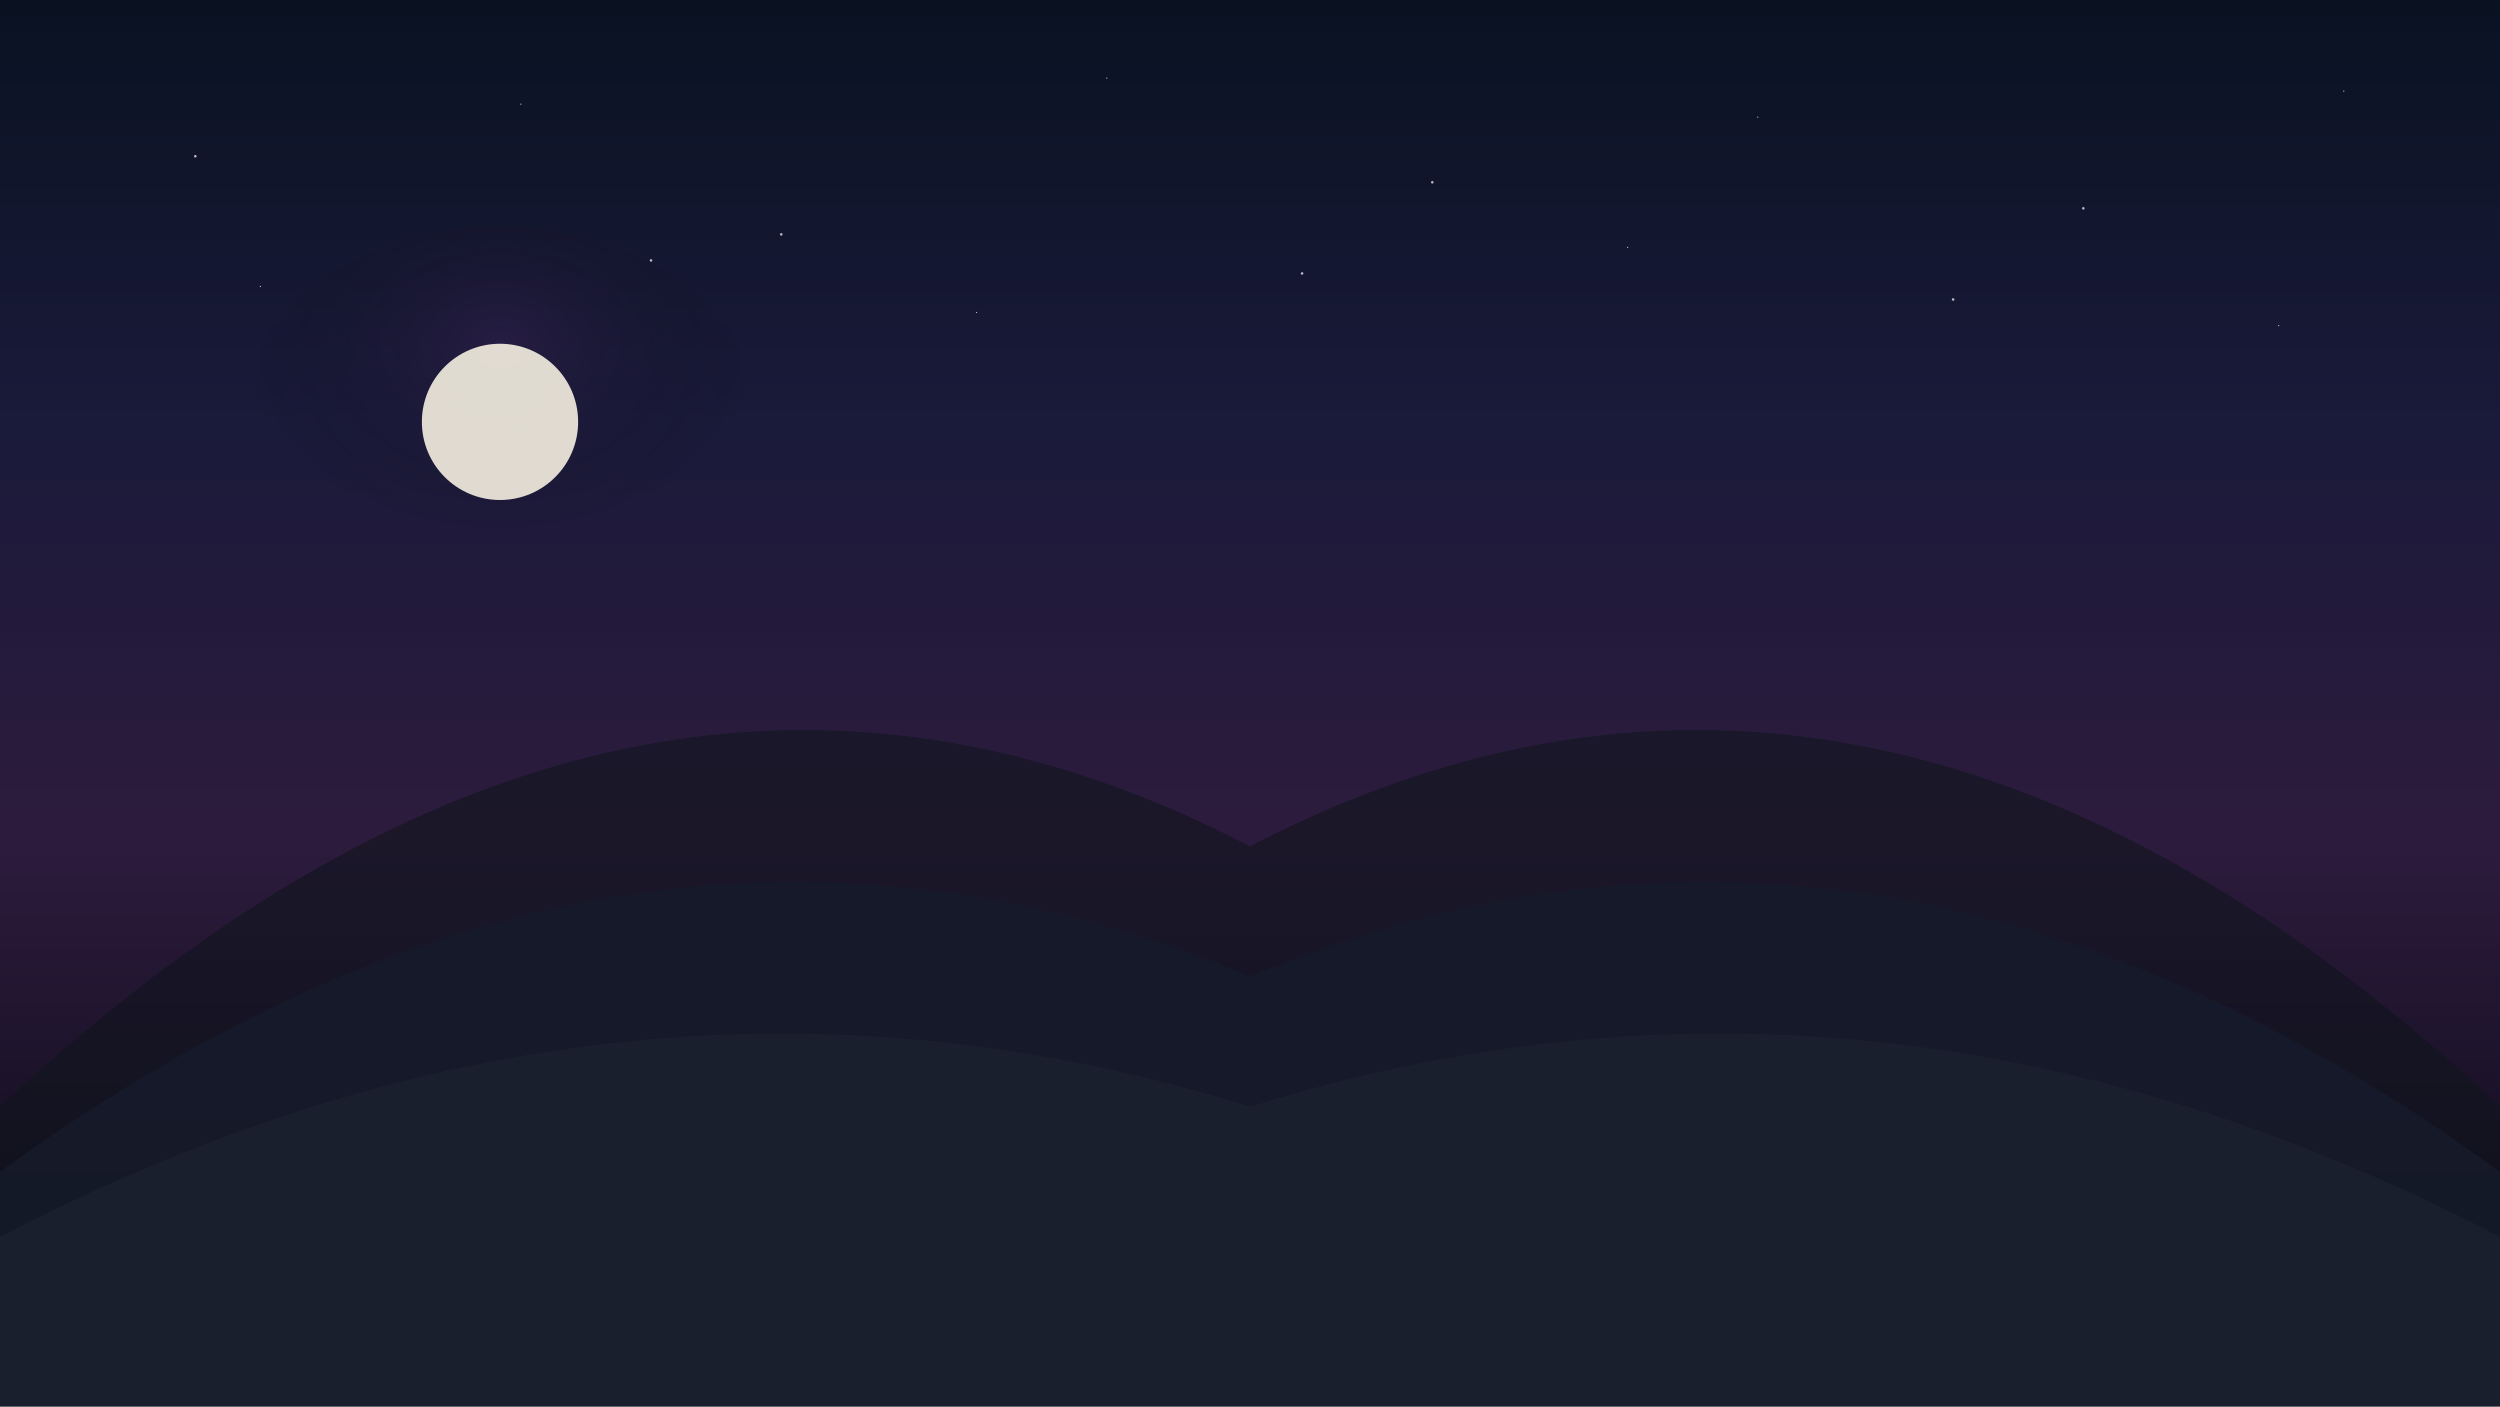
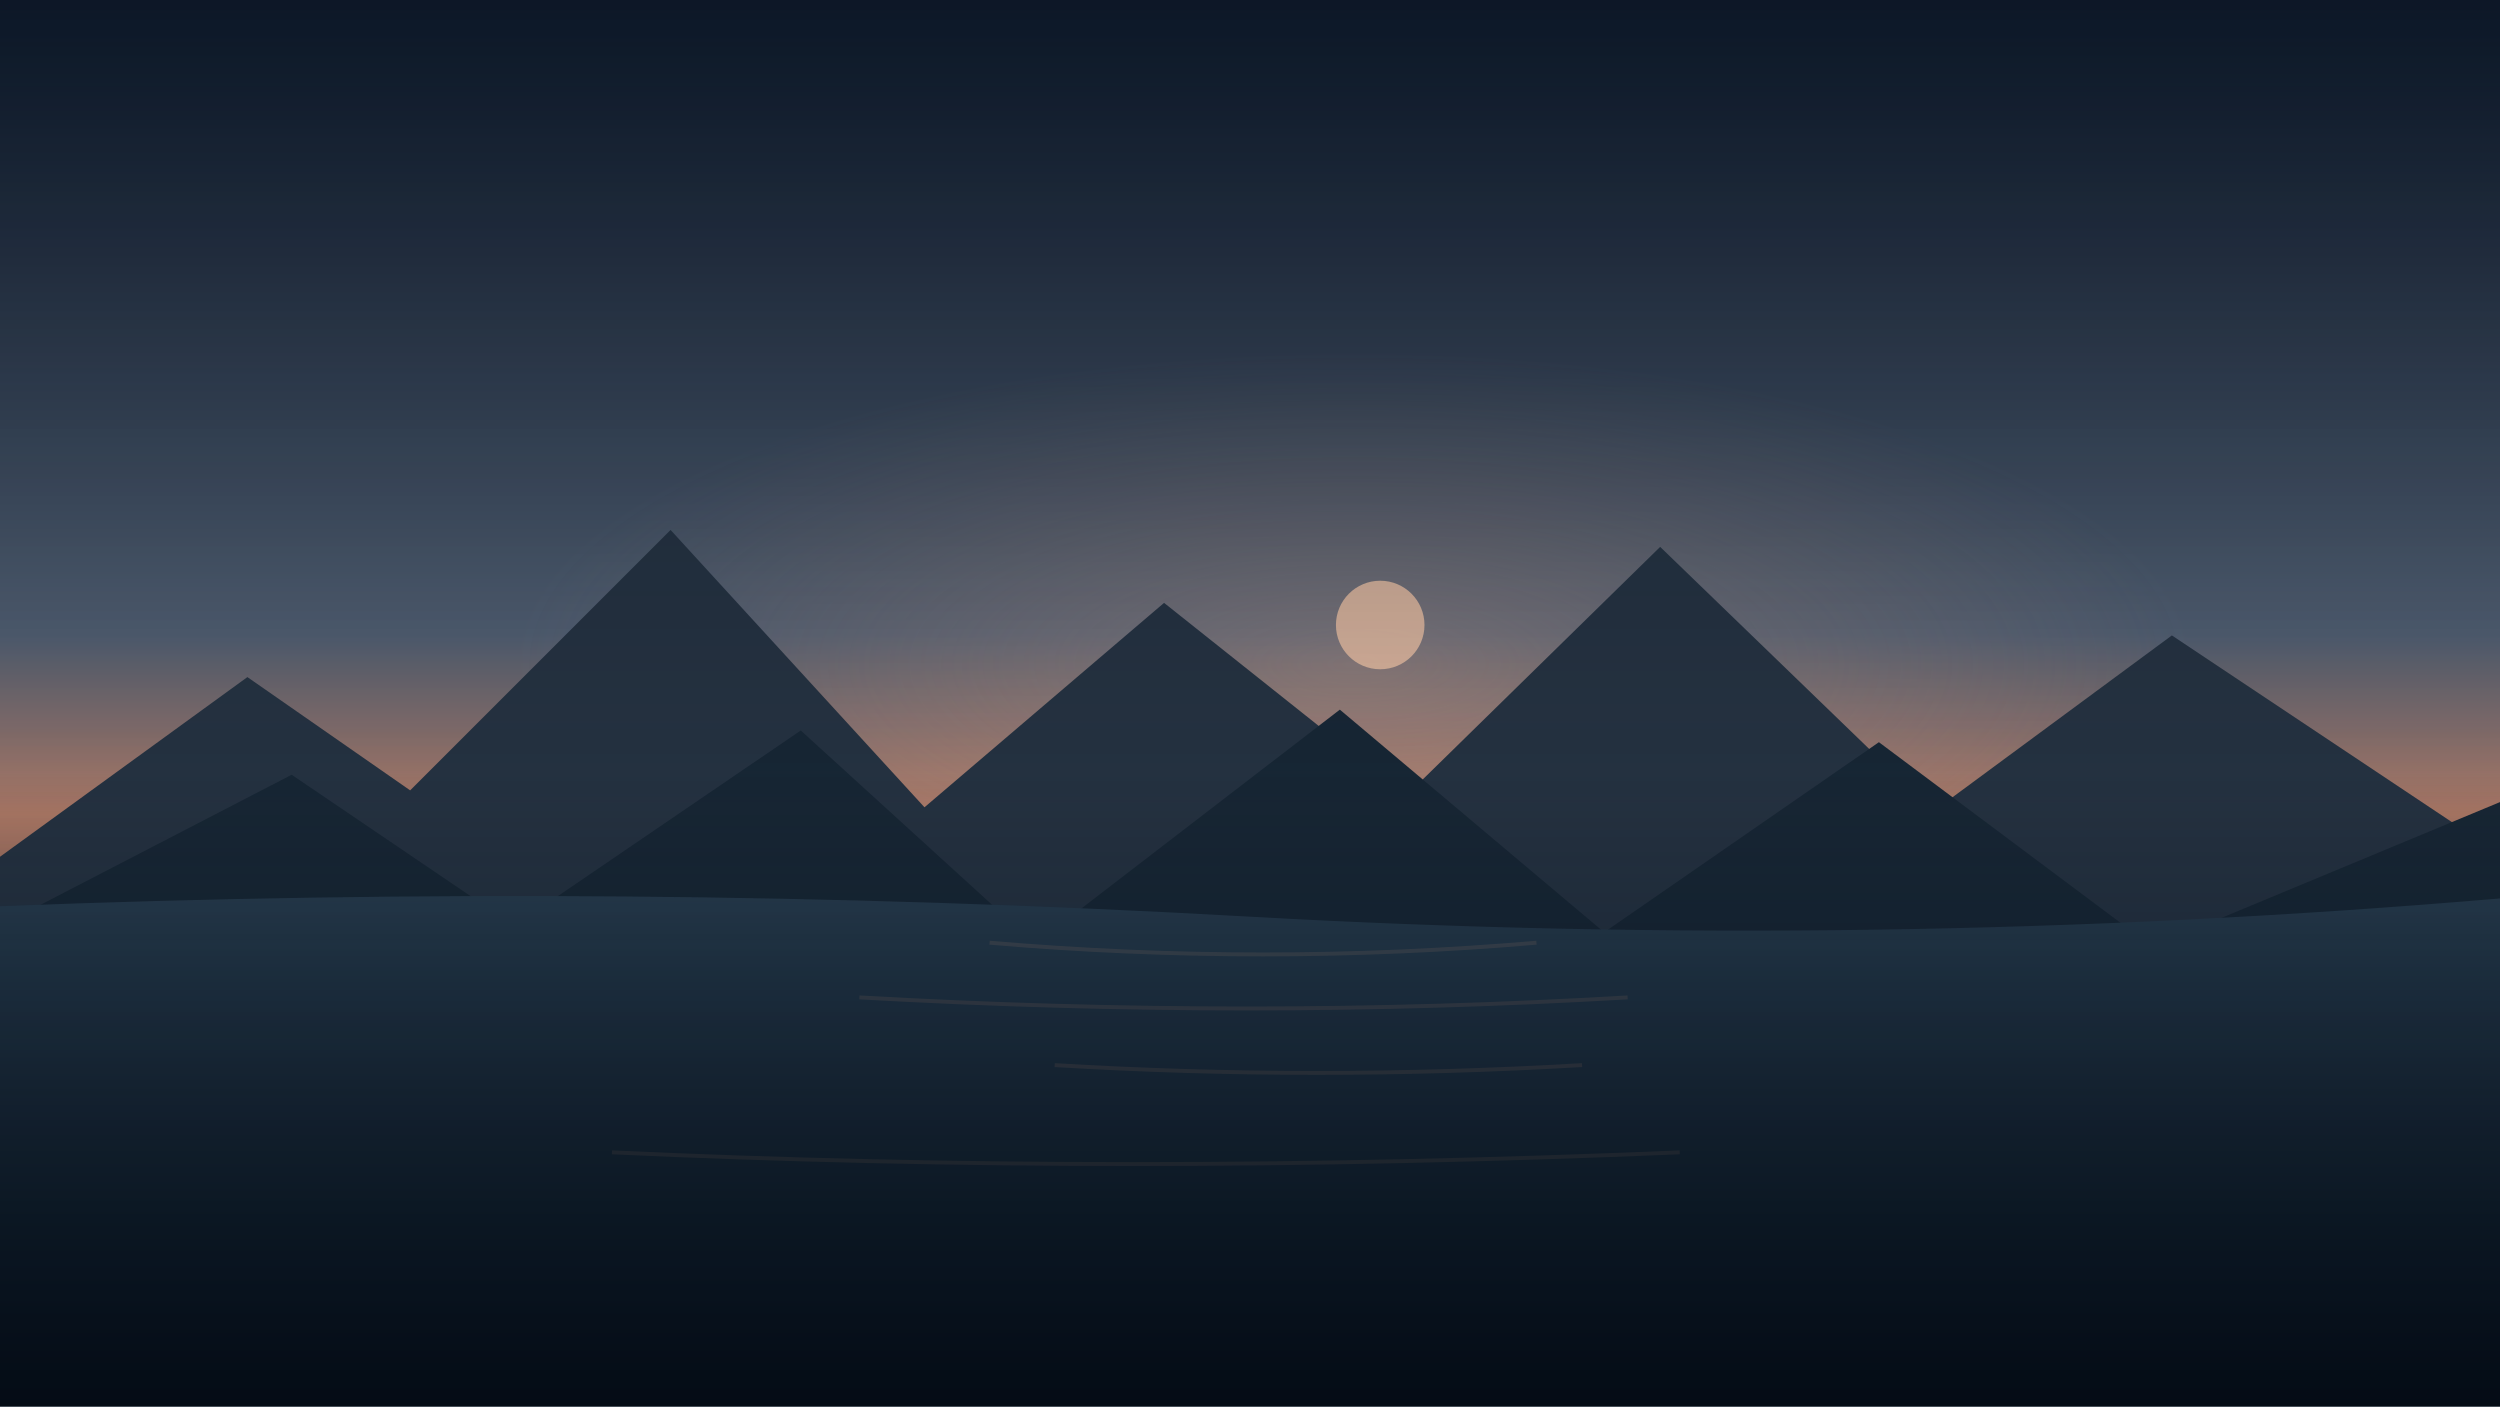
<svg xmlns="http://www.w3.org/2000/svg" viewBox="0 0 1920 1080">
  <defs>
-     <linearGradient id="sky" x1="0%" y1="0%" x2="0%" y2="100%">
-       <stop offset="0%" stop-color="#0a1222" />
-       <stop offset="30%" stop-color="#1a1a3a" />
-       <stop offset="60%" stop-color="#2d1b3d" />
-       <stop offset="100%" stop-color="#050810" />
+     <linearGradient id="sky" x2="0" y2="1">
+       <stop stop-color="#111c2d" />
+       <stop offset=".45" stop-color="#536174" />
+       <stop offset=".58" stop-color="#b47d68" />
+       <stop offset="1" stop-color="#111922" />
    </linearGradient>
-     <radialGradient id="moon-glow" cx="50%" cy="30%" r="50%">
-       <stop offset="0%" stop-color="rgba(75, 40, 100, 0.3)" />
-       <stop offset="100%" stop-color="transparent" />
+     <linearGradient id="lake" x2="0" y2="1">
+       <stop stop-color="#293e50" />
+       <stop offset="1" stop-color="#081522" />
+     </linearGradient>
+     <radialGradient id="glow">
+       <stop stop-color="#e5b096" stop-opacity=".32" />
+       <stop offset="1" stop-color="#e5b096" stop-opacity="0" />
    </radialGradient>
-     <radialGradient id="horizon-glow" cx="50%" cy="100%" r="40%">
-       <stop offset="0%" stop-color="rgba(20, 10, 30, 0.4)" />
-       <stop offset="100%" stop-color="transparent" />
-     </radialGradient>
+     <linearGradient id="shade" x2="0" y2="1">
+       <stop stop-color="#06111f" stop-opacity=".42" />
+       <stop offset=".55" stop-color="#06111f" stop-opacity=".06" />
+       <stop offset="1" stop-color="#030911" stop-opacity=".72" />
+     </linearGradient>
  </defs>
  <rect width="1920" height="1080" fill="url(#sky)" />
-   <ellipse cx="384" cy="324" rx="200" ry="150" fill="url(#moon-glow)" />
-   <path d="M0,850 Q480,400 960,650 Q1440,400 1920,850 L1920,1080 L0,1080 Z" fill="#0f141c" opacity="0.6" />
-   <path d="M0,900 Q480,550 960,750 Q1440,550 1920,900 L1920,1080 L0,1080 Z" fill="#151a2a" opacity="0.8" />
-   <path d="M0,950 Q480,700 960,850 Q1440,700 1920,950 L1920,1080 L0,1080 Z" fill="#1a1f2e" />
-   <ellipse cx="960" cy="1200" rx="1200" ry="300" fill="url(#horizon-glow)" />
-   <g fill="white" opacity="0.7">
-     <circle cx="150" cy="120" r="1" />
-     <circle cx="400" cy="80" r="0.5" />
-     <circle cx="600" cy="180" r="1" />
-     <circle cx="850" cy="60" r="0.5" />
-     <circle cx="1100" cy="140" r="1" />
-     <circle cx="1350" cy="90" r="0.5" />
-     <circle cx="1600" cy="160" r="1" />
-     <circle cx="1800" cy="70" r="0.5" />
-     <circle cx="200" cy="220" r="0.5" />
-     <circle cx="500" cy="200" r="1" />
-     <circle cx="750" cy="240" r="0.5" />
-     <circle cx="1000" cy="210" r="1" />
-     <circle cx="1250" cy="190" r="0.5" />
-     <circle cx="1500" cy="230" r="1" />
-     <circle cx="1750" cy="250" r="0.5" />
-   </g>
-   <circle cx="384" cy="324" r="60" fill="#f5f0e1" opacity="0.9" filter="url(#glow)" />
+   <ellipse cx="1040" cy="510" rx="650" ry="240" fill="url(#glow)" />
+   <circle cx="1060" cy="480" r="34" fill="#f1c5a6" opacity=".82" />
+   <path d="M0 658 190 520 315 607 515 407 710 620 894 463 1080 611 1275 420 1485 623 1668 488 1920 656V1080H0Z" fill="#263342" />
+   <path d="m0 711 224-116 171 116 220-150 180 164 234-180 203 171 211-146 210 157 267-111V1080H0Z" fill="#182735" />
+   <path d="M0 696Q480 677 960 704T1920 690V1080H0Z" fill="url(#lake)" />
+   <path d="M760 724q210 18 420 0M660 766q300 17 590 0M810 818q200 12 405 0M470 885q390 18 820 0" fill="none" stroke="#d89b7c" stroke-opacity=".15" stroke-width="3" />
+   <path d="M0 0h1920v1080H0z" fill="url(#shade)" />
</svg>
